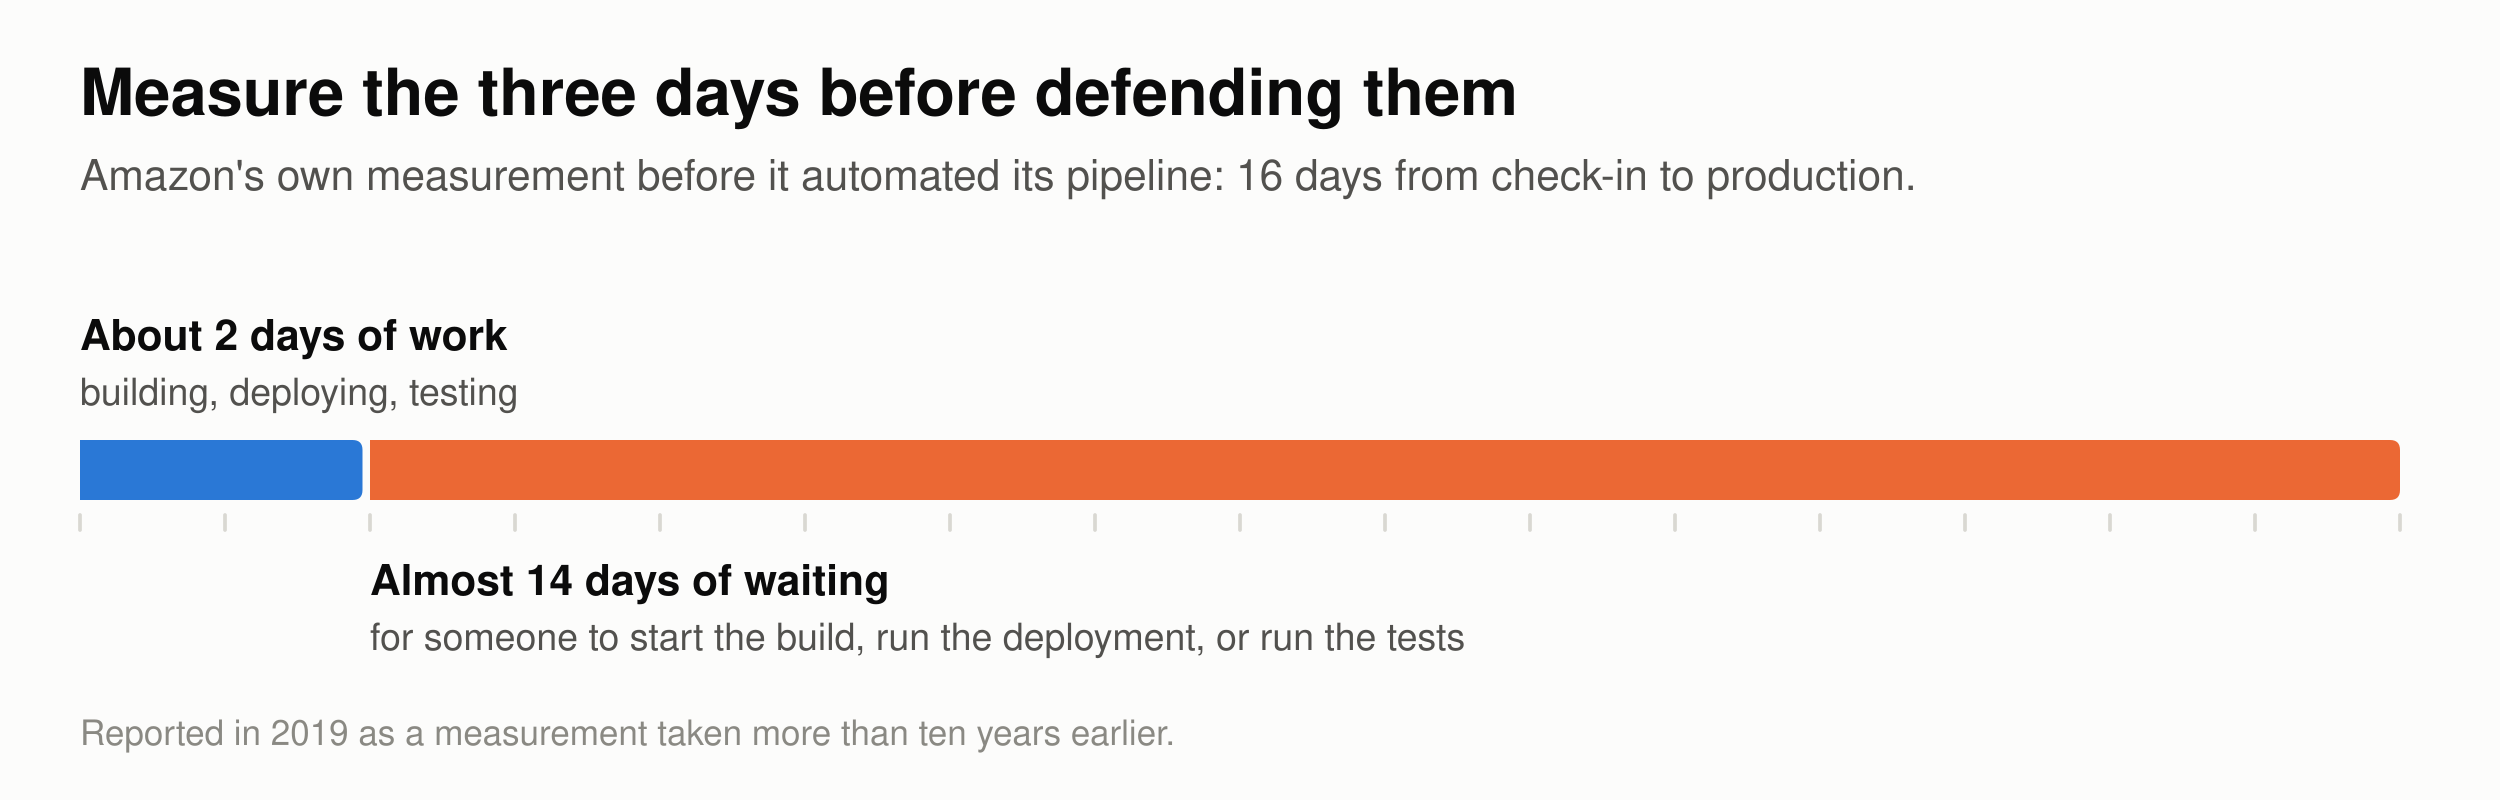
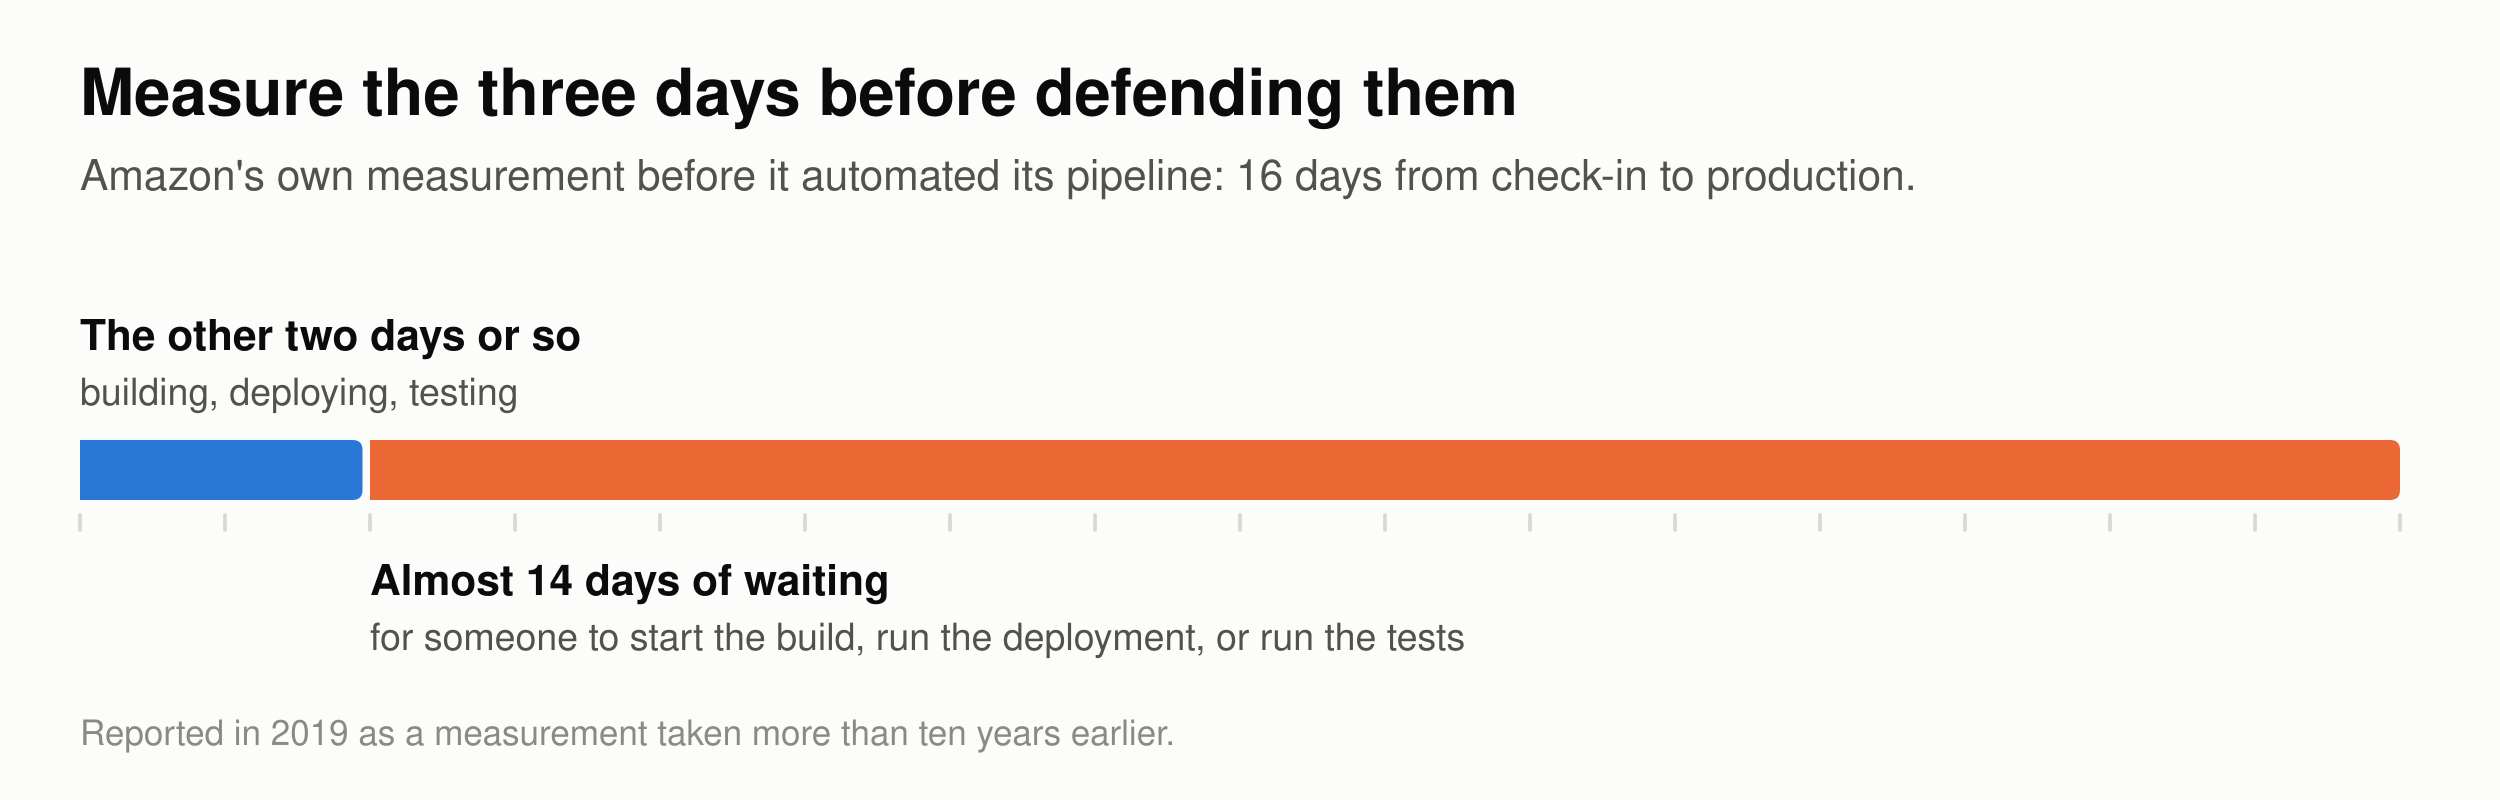
<svg xmlns="http://www.w3.org/2000/svg" width="1000" height="320" viewBox="0 0 1000 320" role="img" aria-labelledby="sixteen-title sixteen-desc">
  <g font-family="-apple-system, 'Segoe UI', Helvetica, Arial, sans-serif">
    <rect x="0" y="0" width="1000" height="320" rx="0" fill="#fcfcfb" stroke="none" stroke-width="1.5" />
    <text x="32" y="46" font-size="26" fill="#0b0b0b" font-weight="700" text-anchor="start">Measure the three days before defending them</text>
    <text x="32" y="76" font-size="17" fill="#52514e" font-weight="400" text-anchor="start">Amazon's own measurement before it automated its pipeline: 16 days from check-in to production.</text>
    <path d="M 32 176 H 141 Q 145 176 145 180 V 196 Q 145 200 141 200 H 32 Z" fill="#2a78d6" />
    <path d="M 148 176 H 956 Q 960 176 960 180 V 196 Q 960 200 956 200 H 148 Z" fill="#eb6834" />
    <line x1="32" y1="206" x2="32" y2="212" stroke="#d9d8d2" stroke-width="1.5" stroke-linecap="round" />
    <line x1="90" y1="206" x2="90" y2="212" stroke="#d9d8d2" stroke-width="1.5" stroke-linecap="round" />
    <line x1="148" y1="206" x2="148" y2="212" stroke="#d9d8d2" stroke-width="1.5" stroke-linecap="round" />
    <line x1="206" y1="206" x2="206" y2="212" stroke="#d9d8d2" stroke-width="1.5" stroke-linecap="round" />
    <line x1="264" y1="206" x2="264" y2="212" stroke="#d9d8d2" stroke-width="1.5" stroke-linecap="round" />
    <line x1="322" y1="206" x2="322" y2="212" stroke="#d9d8d2" stroke-width="1.5" stroke-linecap="round" />
    <line x1="380" y1="206" x2="380" y2="212" stroke="#d9d8d2" stroke-width="1.5" stroke-linecap="round" />
    <line x1="438" y1="206" x2="438" y2="212" stroke="#d9d8d2" stroke-width="1.5" stroke-linecap="round" />
    <line x1="496" y1="206" x2="496" y2="212" stroke="#d9d8d2" stroke-width="1.5" stroke-linecap="round" />
    <line x1="554" y1="206" x2="554" y2="212" stroke="#d9d8d2" stroke-width="1.5" stroke-linecap="round" />
    <line x1="612" y1="206" x2="612" y2="212" stroke="#d9d8d2" stroke-width="1.5" stroke-linecap="round" />
    <line x1="670" y1="206" x2="670" y2="212" stroke="#d9d8d2" stroke-width="1.5" stroke-linecap="round" />
    <line x1="728" y1="206" x2="728" y2="212" stroke="#d9d8d2" stroke-width="1.5" stroke-linecap="round" />
    <line x1="786" y1="206" x2="786" y2="212" stroke="#d9d8d2" stroke-width="1.5" stroke-linecap="round" />
    <line x1="844" y1="206" x2="844" y2="212" stroke="#d9d8d2" stroke-width="1.5" stroke-linecap="round" />
    <line x1="902" y1="206" x2="902" y2="212" stroke="#d9d8d2" stroke-width="1.5" stroke-linecap="round" />
    <line x1="960" y1="206" x2="960" y2="212" stroke="#d9d8d2" stroke-width="1.5" stroke-linecap="round" />
-     <text x="32" y="140" font-size="17" fill="#0b0b0b" font-weight="700" text-anchor="start">About 2 days of work</text>
+     <text x="32" y="140" font-size="17" fill="#0b0b0b" font-weight="700" text-anchor="start">The other two days or so</text>
    <text x="32" y="162" font-size="15" fill="#52514e" font-weight="400" text-anchor="start">building, deploying, testing</text>
    <text x="148" y="238" font-size="17" fill="#0b0b0b" font-weight="700" text-anchor="start">Almost 14 days of waiting</text>
    <text x="148" y="260" font-size="15" fill="#52514e" font-weight="400" text-anchor="start">for someone to start the build, run the deployment, or run the tests</text>
    <text x="32" y="298" font-size="14" fill="#8a8983" font-weight="400" text-anchor="start">Reported in 2019 as a measurement taken more than ten years earlier.</text>
  </g>
</svg>
